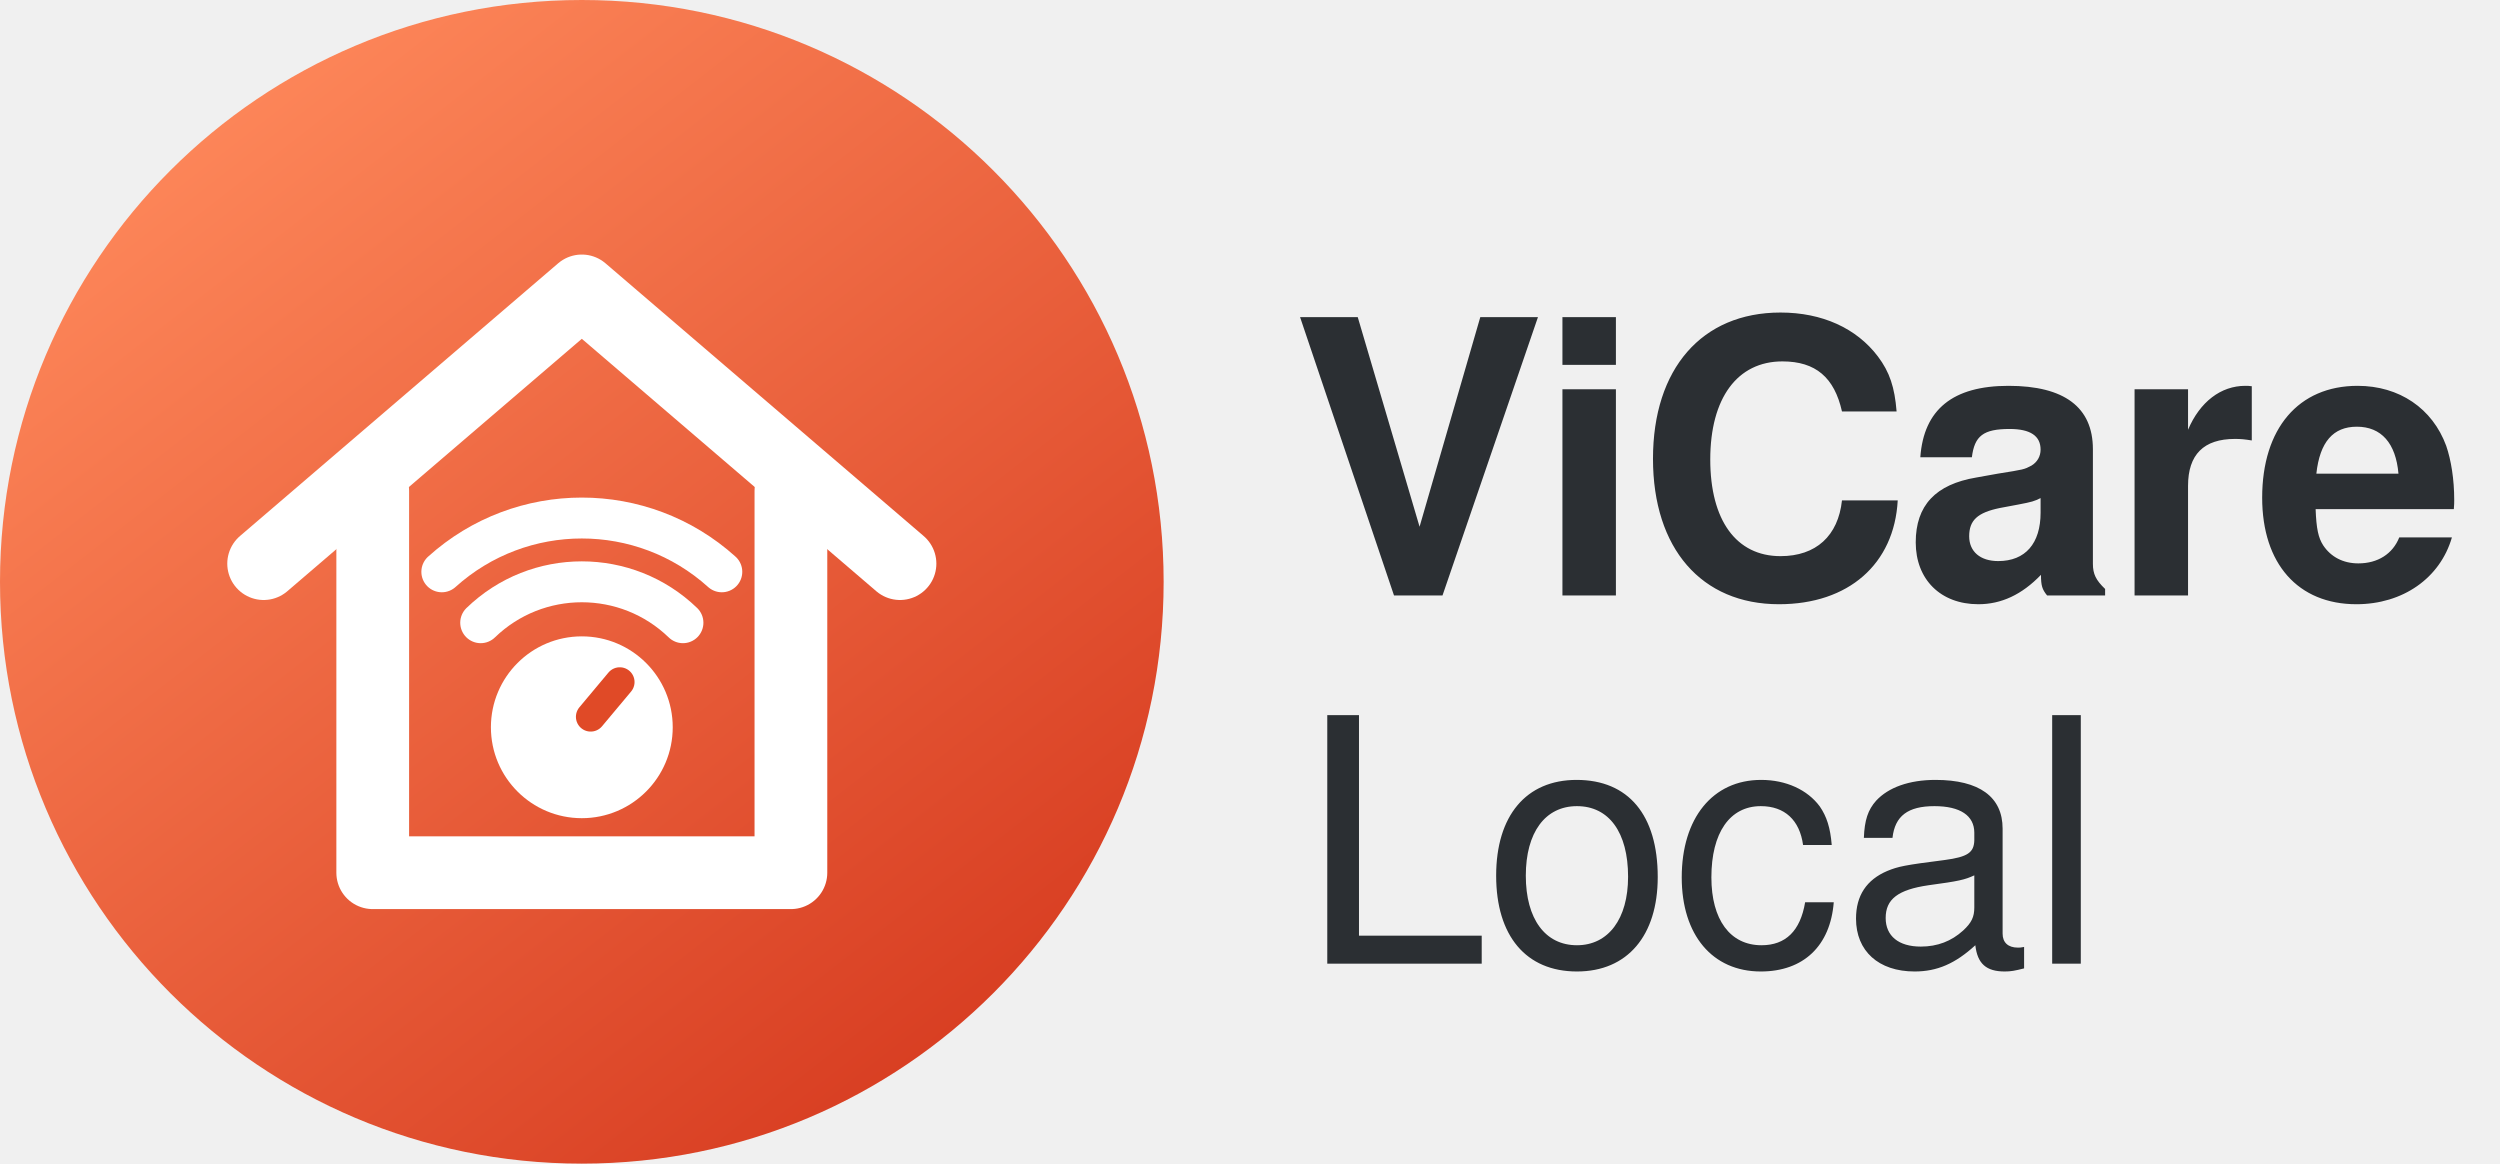
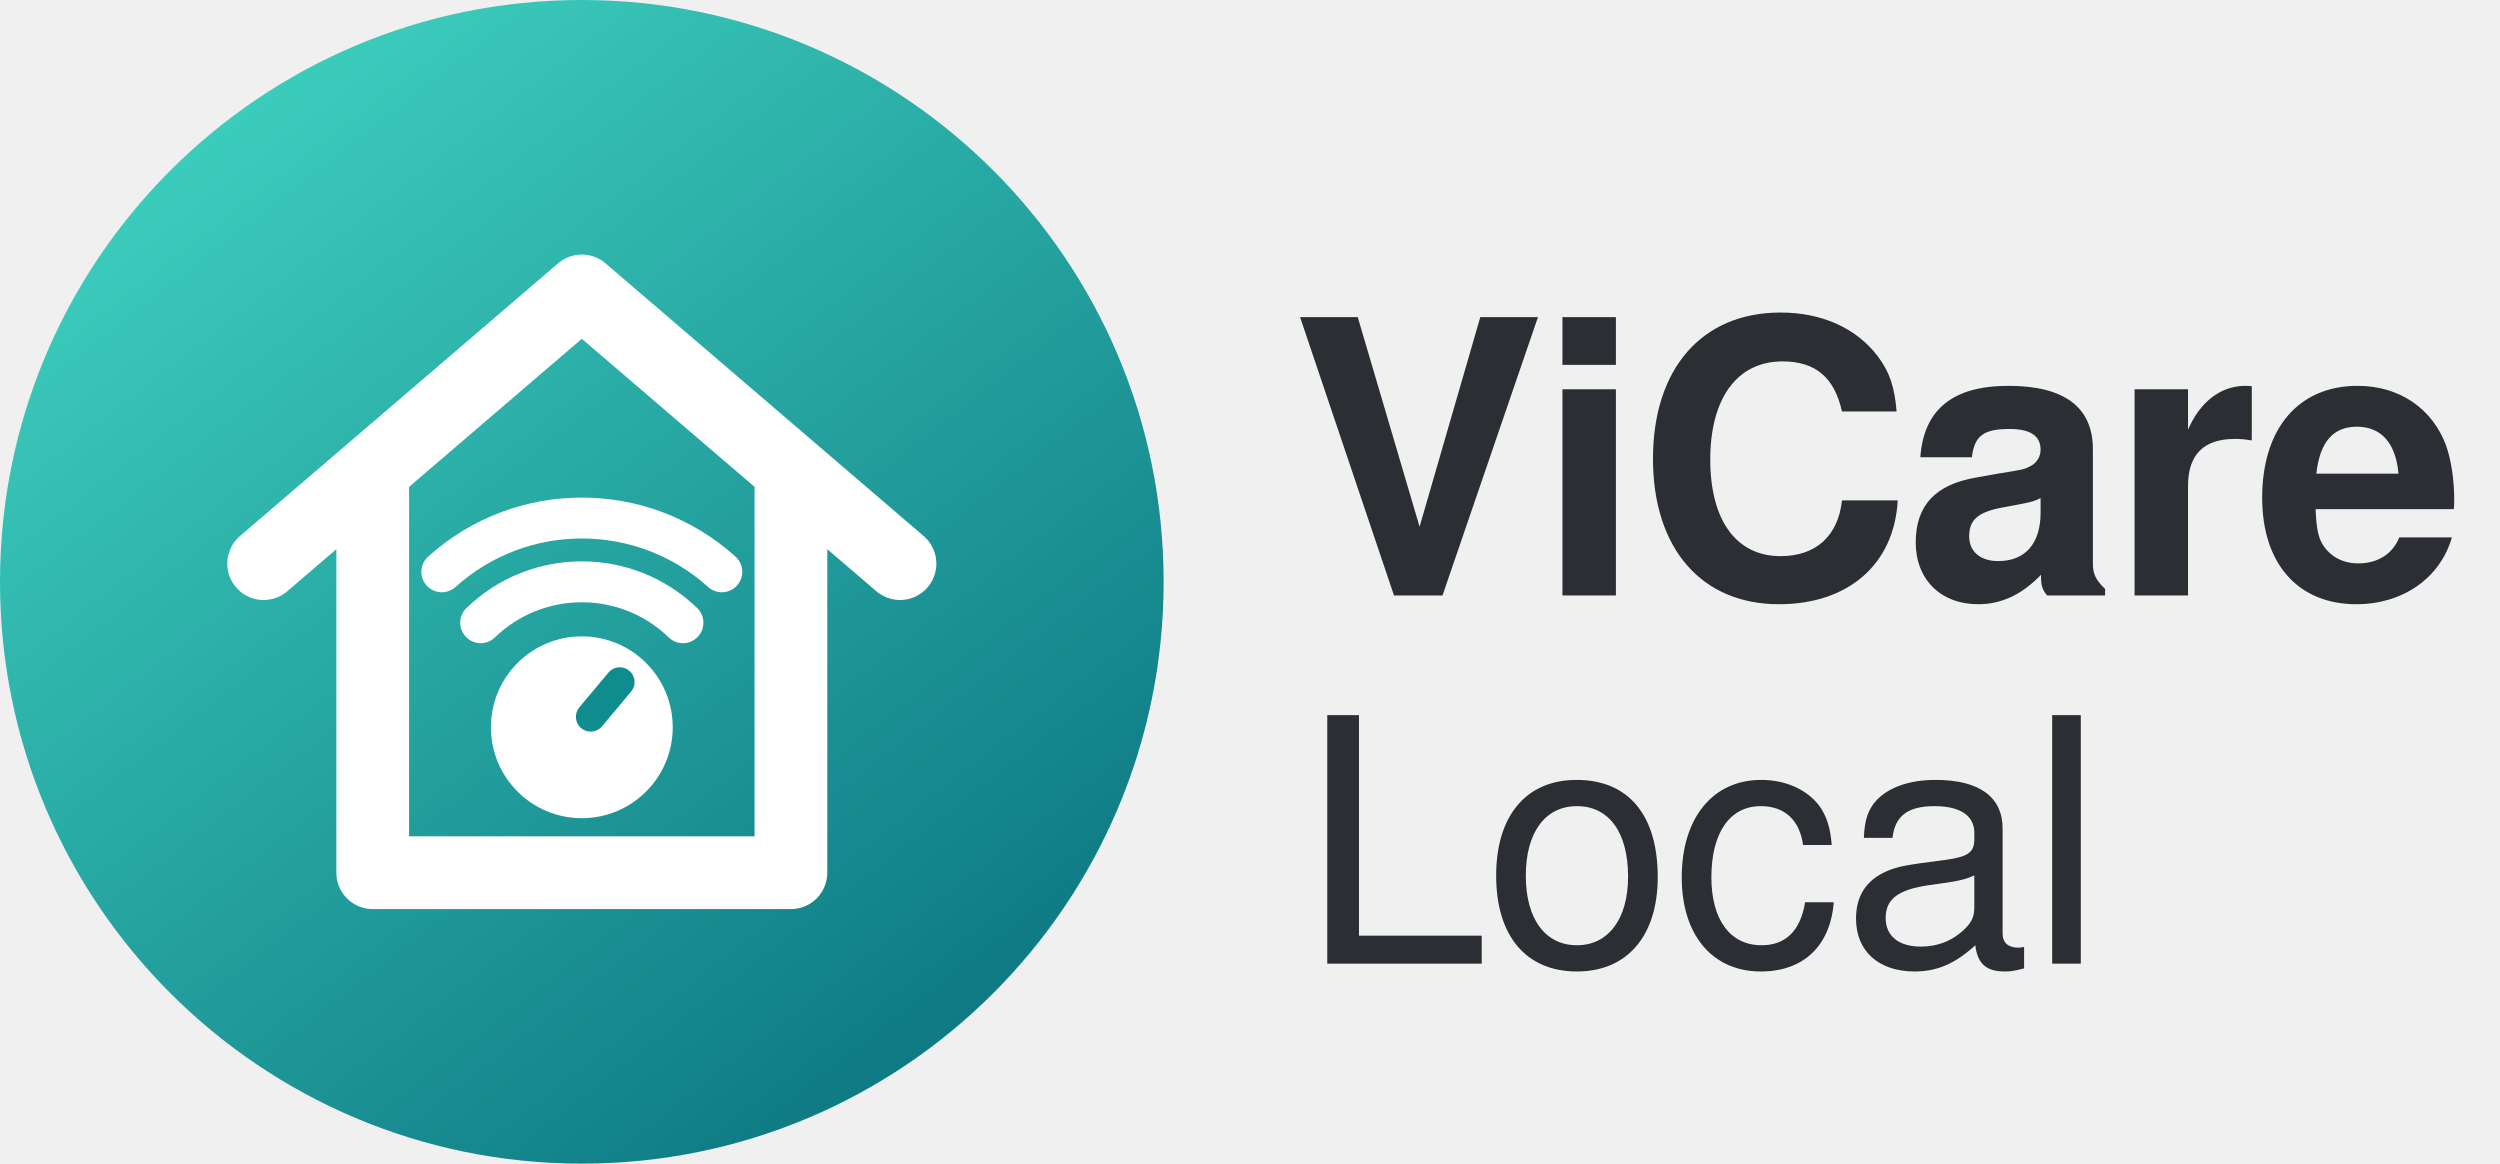
<svg xmlns="http://www.w3.org/2000/svg" viewBox="0 0 1100 512" width="1100" height="512">
  <defs>
    <linearGradient id="g" x1="0.15" y1="0.05" x2="0.85" y2="0.95">
-       <stop offset="0" stop-color="#FF8A5C" />
-       <stop offset="1" stop-color="#D63A1F" />
+       <stop offset="0" stop-color="#3FD2C0" />
+       <stop offset="1" stop-color="#0B7480" />
    </linearGradient>
  </defs>
  <circle cx="256" cy="256" r="256" fill="url(#g)" />
  <g fill="none" stroke="#fff" stroke-linecap="round" stroke-linejoin="round">
    <path d="M116 248 L256 128 L396 248" stroke-width="32" />
    <path d="M164 216 V384 H348 V216" stroke-width="32" />
    <path d="M211.5 274.0 A64 64 0 0 1 300.5 274.0" stroke-width="18" />
    <path d="M194.4 251.6 A92 92 0 0 1 317.6 251.6" stroke-width="18" />
  </g>
  <circle cx="256" cy="320" r="40" fill="#fff" />
-   <path d="M259.9 315.4 L272.7 300.1" stroke="#E04A27" stroke-width="13" stroke-linecap="round" />
+   <path d="M259.9 315.4 L272.7 300.1" stroke="#0E8C8E" stroke-width="13" stroke-linecap="round" />
  <g font-family="Helvetica Neue, Helvetica, Arial, sans-serif" fill="#2B2F33">
    <text x="568" y="262" font-size="168" font-weight="700" letter-spacing="-3">ViCare</text>
    <text x="572" y="424" font-size="150" font-weight="300" letter-spacing="-1">Local</text>
  </g>
</svg>
